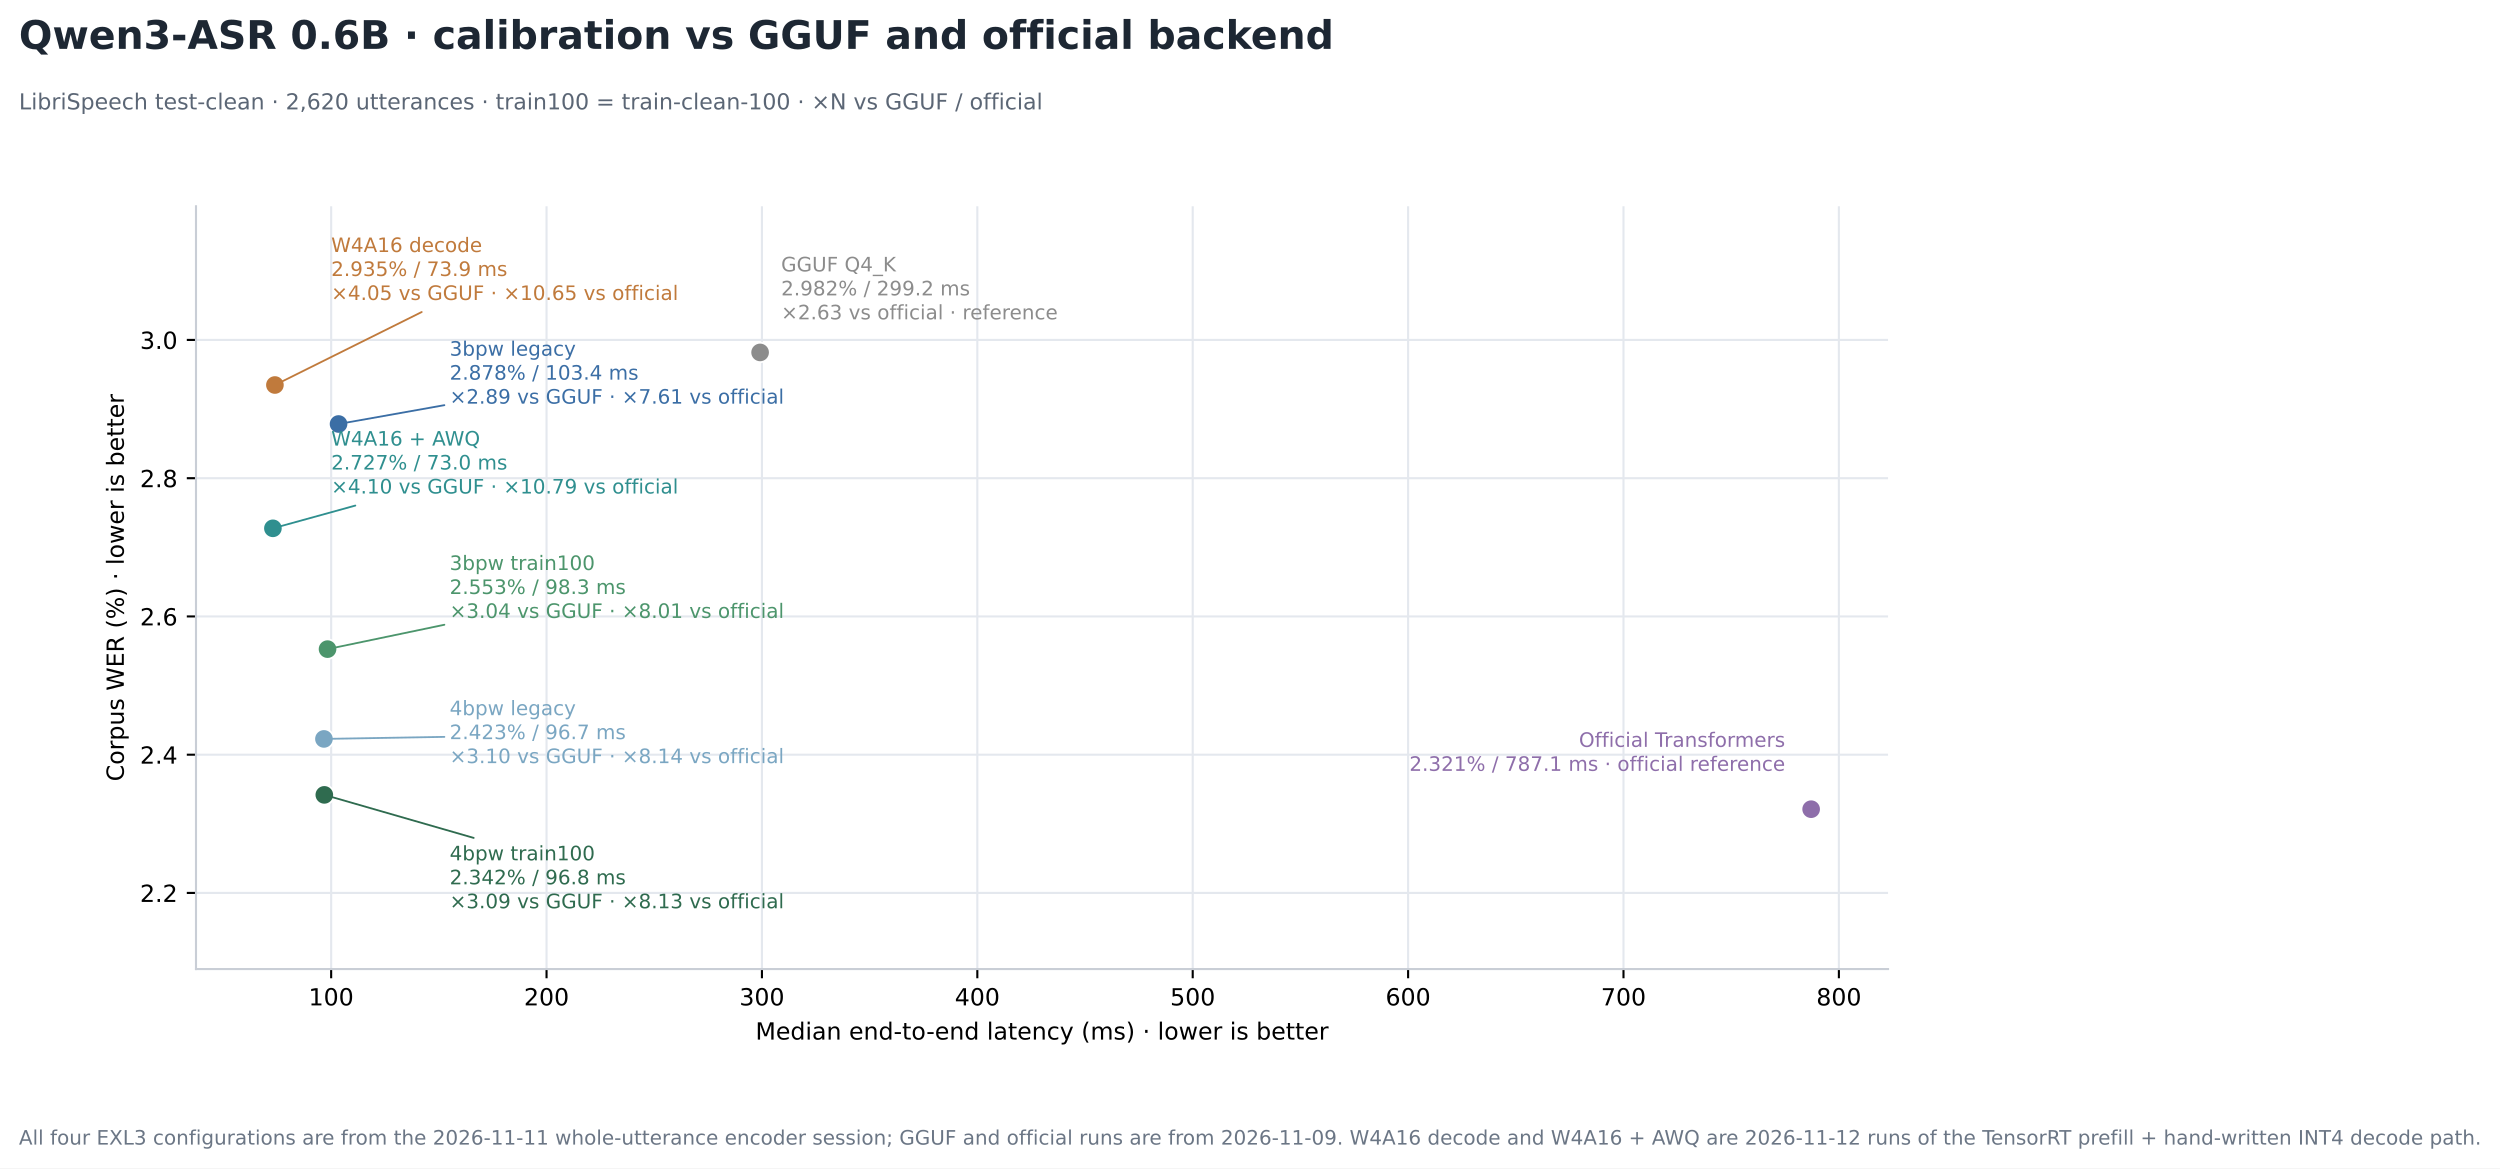
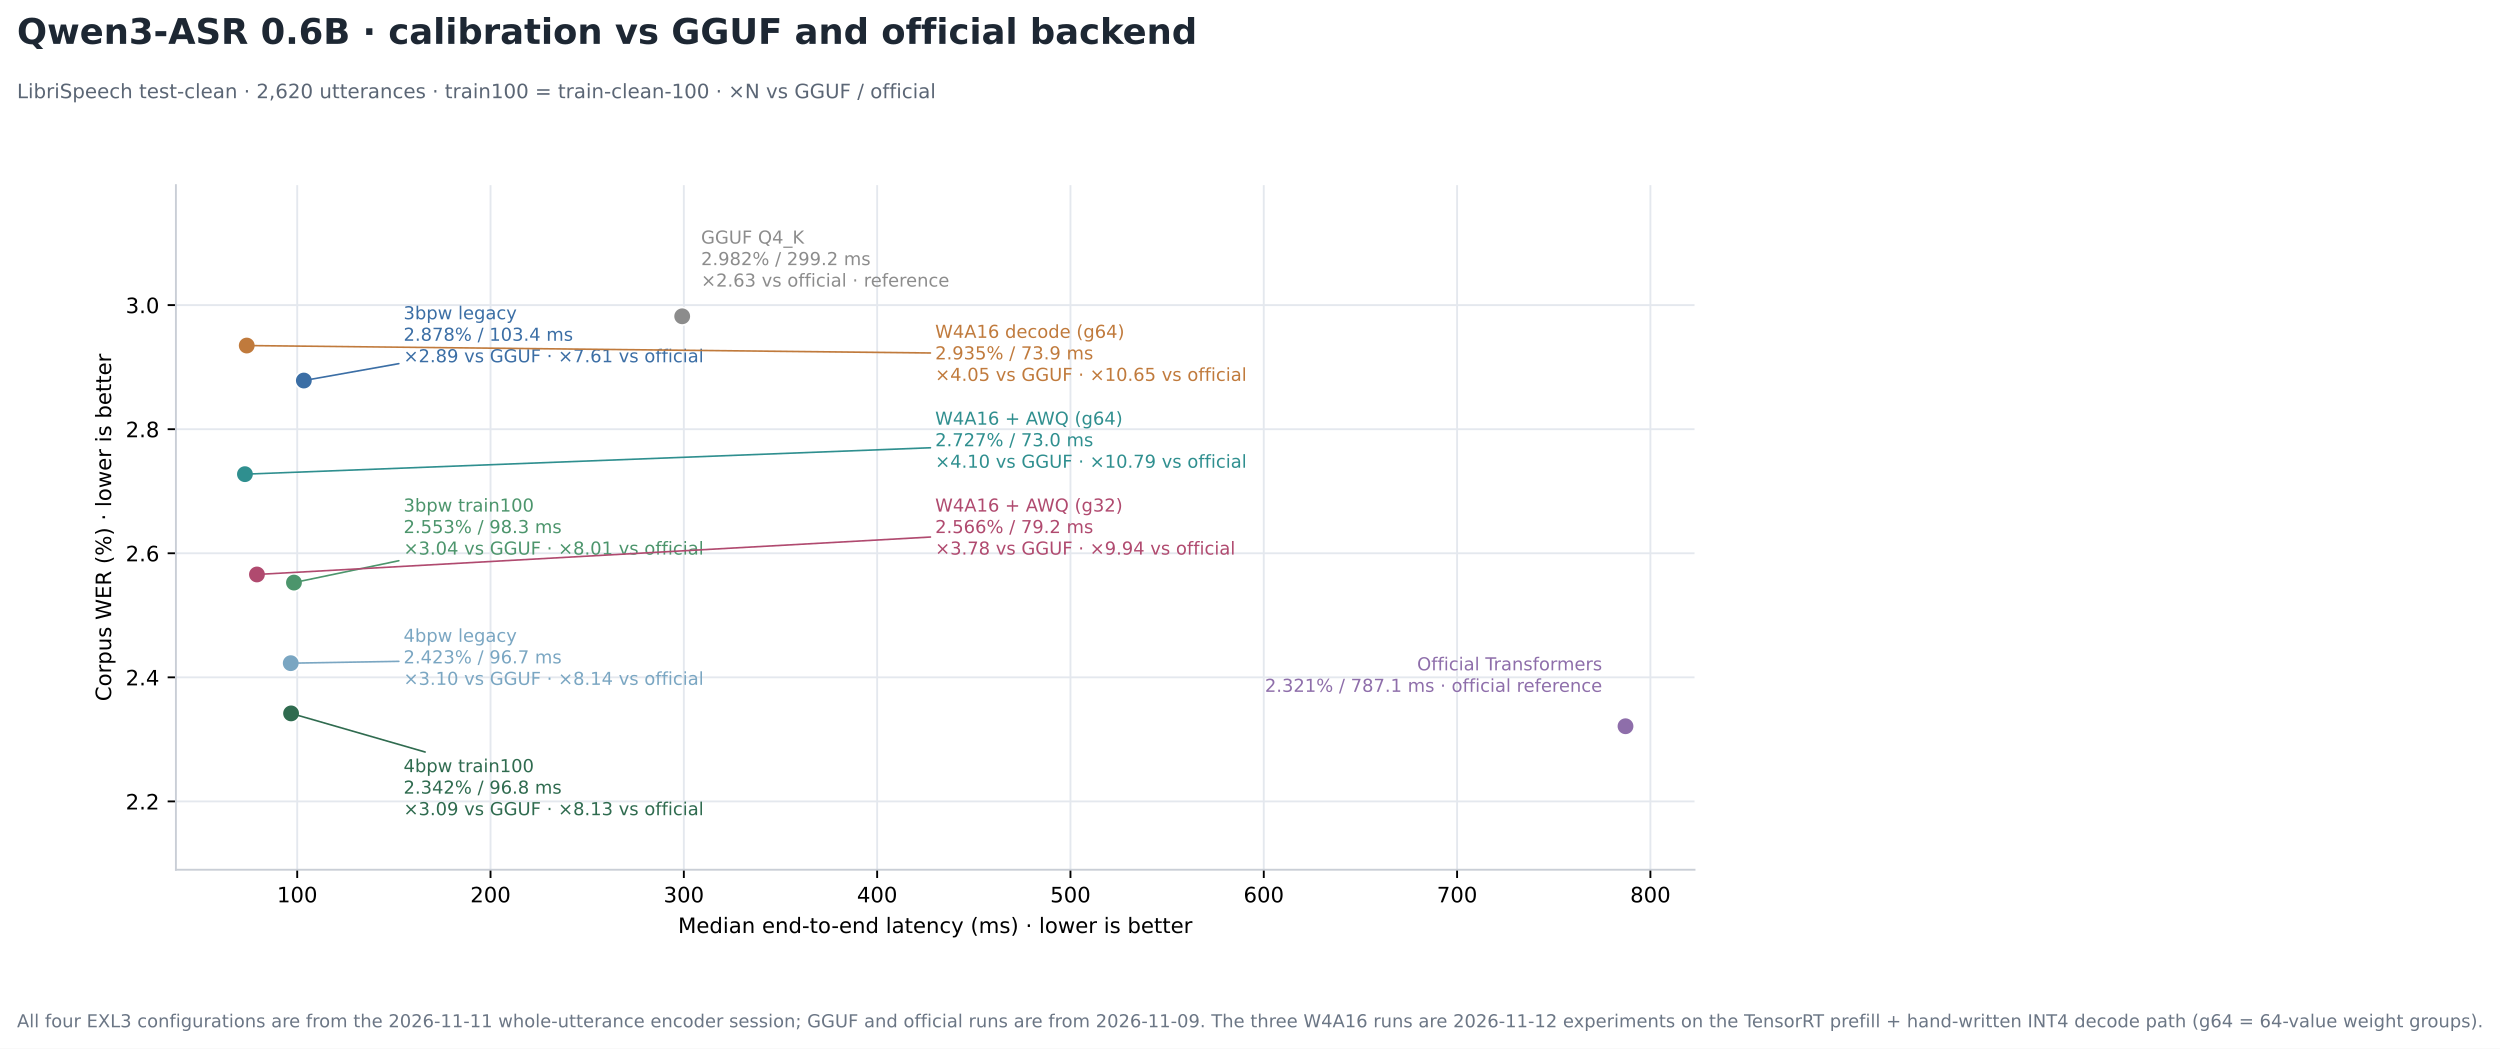
- <svg xmlns="http://www.w3.org/2000/svg" xmlns:xlink="http://www.w3.org/1999/xlink" width="951.457pt" height="444.647pt" viewBox="0 0 951.457 444.647" version="1.1">
+ <svg xmlns="http://www.w3.org/2000/svg" xmlns:xlink="http://www.w3.org/1999/xlink" width="1060.118pt" height="444.647pt" viewBox="0 0 1060.118 444.647" version="1.1">
  <defs>
    <style type="text/css">*{stroke-linejoin: round; stroke-linecap: butt}</style>
  </defs>
  <g id="figure_1">
    <g id="patch_1">
-       <path d="M 0 444.647 L 951.457 444.647 L 951.457 0 L 0 0 z " style="fill: #ffffff" />
+       <path d="M 0 444.647 L 1060.118 444.647 L 1060.118 0 L 0 0 z " style="fill: #ffffff" />
    </g>
    <g id="axes_1">
      <g id="patch_2">
        <path d="M 74.592 368.806 L 718.56 368.806 L 718.56 78.502 L 74.592 78.502 z " style="fill: #ffffff" />
      </g>
      <g id="matplotlib.axis_1">
        <g id="xtick_1">
          <g id="line2d_1">
-             <path d="M 126.031 368.806 L 126.031 78.502 " clip-path="url(#pdaee19d7d1)" style="fill: none; stroke: #e4e8ee; stroke-width: 0.8; stroke-linecap: square" />
+             <path d="M 126.031 368.806 L 126.031 78.502 " clip-path="url(#pb7c8c0ec8b)" style="fill: none; stroke: #e4e8ee; stroke-width: 0.8; stroke-linecap: square" />
          </g>
          <g id="line2d_2">
            <defs>
-               <path id="m83a5269eb4" d="M 0 0 L 0 3.5 " style="stroke: #000000; stroke-width: 0.8" />
+               <path id="mf3221d4a2a" d="M 0 0 L 0 3.5 " style="stroke: #000000; stroke-width: 0.8" />
            </defs>
            <g>
-               <use xlink:href="#m83a5269eb4" x="126.031" y="368.806" style="stroke: #000000; stroke-width: 0.8" />
+               <use xlink:href="#mf3221d4a2a" x="126.031" y="368.806" style="stroke: #000000; stroke-width: 0.8" />
            </g>
          </g>
          <g id="text_1">
            <text style="font-size: 9px; font-family: 'DejaVu Sans'; text-anchor: middle" x="126.031" y="382.644" transform="rotate(-0 126.0313 382.6435)">100</text>
          </g>
        </g>
        <g id="xtick_2">
          <g id="line2d_3">
-             <path d="M 208.005 368.806 L 208.005 78.502 " clip-path="url(#pdaee19d7d1)" style="fill: none; stroke: #e4e8ee; stroke-width: 0.8; stroke-linecap: square" />
+             <path d="M 208.005 368.806 L 208.005 78.502 " clip-path="url(#pb7c8c0ec8b)" style="fill: none; stroke: #e4e8ee; stroke-width: 0.8; stroke-linecap: square" />
          </g>
          <g id="line2d_4">
            <g>
-               <use xlink:href="#m83a5269eb4" x="208.005" y="368.806" style="stroke: #000000; stroke-width: 0.8" />
+               <use xlink:href="#mf3221d4a2a" x="208.005" y="368.806" style="stroke: #000000; stroke-width: 0.8" />
            </g>
          </g>
          <g id="text_2">
            <text style="font-size: 9px; font-family: 'DejaVu Sans'; text-anchor: middle" x="208.005" y="382.644" transform="rotate(-0 208.005 382.6435)">200</text>
          </g>
        </g>
        <g id="xtick_3">
          <g id="line2d_5">
-             <path d="M 289.979 368.806 L 289.979 78.502 " clip-path="url(#pdaee19d7d1)" style="fill: none; stroke: #e4e8ee; stroke-width: 0.8; stroke-linecap: square" />
+             <path d="M 289.979 368.806 L 289.979 78.502 " clip-path="url(#pb7c8c0ec8b)" style="fill: none; stroke: #e4e8ee; stroke-width: 0.8; stroke-linecap: square" />
          </g>
          <g id="line2d_6">
            <g>
-               <use xlink:href="#m83a5269eb4" x="289.979" y="368.806" style="stroke: #000000; stroke-width: 0.8" />
+               <use xlink:href="#mf3221d4a2a" x="289.979" y="368.806" style="stroke: #000000; stroke-width: 0.8" />
            </g>
          </g>
          <g id="text_3">
            <text style="font-size: 9px; font-family: 'DejaVu Sans'; text-anchor: middle" x="289.979" y="382.644" transform="rotate(-0 289.9786 382.6435)">300</text>
          </g>
        </g>
        <g id="xtick_4">
          <g id="line2d_7">
-             <path d="M 371.952 368.806 L 371.952 78.502 " clip-path="url(#pdaee19d7d1)" style="fill: none; stroke: #e4e8ee; stroke-width: 0.8; stroke-linecap: square" />
+             <path d="M 371.952 368.806 L 371.952 78.502 " clip-path="url(#pb7c8c0ec8b)" style="fill: none; stroke: #e4e8ee; stroke-width: 0.8; stroke-linecap: square" />
          </g>
          <g id="line2d_8">
            <g>
-               <use xlink:href="#m83a5269eb4" x="371.952" y="368.806" style="stroke: #000000; stroke-width: 0.8" />
+               <use xlink:href="#mf3221d4a2a" x="371.952" y="368.806" style="stroke: #000000; stroke-width: 0.8" />
            </g>
          </g>
          <g id="text_4">
            <text style="font-size: 9px; font-family: 'DejaVu Sans'; text-anchor: middle" x="371.952" y="382.644" transform="rotate(-0 371.9523 382.6435)">400</text>
          </g>
        </g>
        <g id="xtick_5">
          <g id="line2d_9">
-             <path d="M 453.926 368.806 L 453.926 78.502 " clip-path="url(#pdaee19d7d1)" style="fill: none; stroke: #e4e8ee; stroke-width: 0.8; stroke-linecap: square" />
+             <path d="M 453.926 368.806 L 453.926 78.502 " clip-path="url(#pb7c8c0ec8b)" style="fill: none; stroke: #e4e8ee; stroke-width: 0.8; stroke-linecap: square" />
          </g>
          <g id="line2d_10">
            <g>
-               <use xlink:href="#m83a5269eb4" x="453.926" y="368.806" style="stroke: #000000; stroke-width: 0.8" />
+               <use xlink:href="#mf3221d4a2a" x="453.926" y="368.806" style="stroke: #000000; stroke-width: 0.8" />
            </g>
          </g>
          <g id="text_5">
            <text style="font-size: 9px; font-family: 'DejaVu Sans'; text-anchor: middle" x="453.926" y="382.644" transform="rotate(-0 453.9259 382.6435)">500</text>
          </g>
        </g>
        <g id="xtick_6">
          <g id="line2d_11">
-             <path d="M 535.9 368.806 L 535.9 78.502 " clip-path="url(#pdaee19d7d1)" style="fill: none; stroke: #e4e8ee; stroke-width: 0.8; stroke-linecap: square" />
+             <path d="M 535.9 368.806 L 535.9 78.502 " clip-path="url(#pb7c8c0ec8b)" style="fill: none; stroke: #e4e8ee; stroke-width: 0.8; stroke-linecap: square" />
          </g>
          <g id="line2d_12">
            <g>
-               <use xlink:href="#m83a5269eb4" x="535.9" y="368.806" style="stroke: #000000; stroke-width: 0.8" />
+               <use xlink:href="#mf3221d4a2a" x="535.9" y="368.806" style="stroke: #000000; stroke-width: 0.8" />
            </g>
          </g>
          <g id="text_6">
            <text style="font-size: 9px; font-family: 'DejaVu Sans'; text-anchor: middle" x="535.9" y="382.644" transform="rotate(-0 535.8996 382.6435)">600</text>
          </g>
        </g>
        <g id="xtick_7">
          <g id="line2d_13">
-             <path d="M 617.873 368.806 L 617.873 78.502 " clip-path="url(#pdaee19d7d1)" style="fill: none; stroke: #e4e8ee; stroke-width: 0.8; stroke-linecap: square" />
+             <path d="M 617.873 368.806 L 617.873 78.502 " clip-path="url(#pb7c8c0ec8b)" style="fill: none; stroke: #e4e8ee; stroke-width: 0.8; stroke-linecap: square" />
          </g>
          <g id="line2d_14">
            <g>
-               <use xlink:href="#m83a5269eb4" x="617.873" y="368.806" style="stroke: #000000; stroke-width: 0.8" />
+               <use xlink:href="#mf3221d4a2a" x="617.873" y="368.806" style="stroke: #000000; stroke-width: 0.8" />
            </g>
          </g>
          <g id="text_7">
            <text style="font-size: 9px; font-family: 'DejaVu Sans'; text-anchor: middle" x="617.873" y="382.644" transform="rotate(-0 617.8732 382.6435)">700</text>
          </g>
        </g>
        <g id="xtick_8">
          <g id="line2d_15">
-             <path d="M 699.847 368.806 L 699.847 78.502 " clip-path="url(#pdaee19d7d1)" style="fill: none; stroke: #e4e8ee; stroke-width: 0.8; stroke-linecap: square" />
+             <path d="M 699.847 368.806 L 699.847 78.502 " clip-path="url(#pb7c8c0ec8b)" style="fill: none; stroke: #e4e8ee; stroke-width: 0.8; stroke-linecap: square" />
          </g>
          <g id="line2d_16">
            <g>
-               <use xlink:href="#m83a5269eb4" x="699.847" y="368.806" style="stroke: #000000; stroke-width: 0.8" />
+               <use xlink:href="#mf3221d4a2a" x="699.847" y="368.806" style="stroke: #000000; stroke-width: 0.8" />
            </g>
          </g>
          <g id="text_8">
            <text style="font-size: 9px; font-family: 'DejaVu Sans'; text-anchor: middle" x="699.847" y="382.644" transform="rotate(-0 699.8469 382.6435)">800</text>
          </g>
        </g>
        <g id="text_9">
          <text style="font-size: 9px; font-family: 'DejaVu Sans'; text-anchor: middle" x="396.576" y="395.644" transform="rotate(-0 396.576 395.6442)">Median end-to-end latency (ms) · lower is better</text>
        </g>
      </g>
      <g id="matplotlib.axis_2">
        <g id="ytick_1">
          <g id="line2d_17">
-             <path d="M 74.592 339.838 L 718.56 339.838 " clip-path="url(#pdaee19d7d1)" style="fill: none; stroke: #e4e8ee; stroke-width: 0.8; stroke-linecap: square" />
+             <path d="M 74.592 339.838 L 718.56 339.838 " clip-path="url(#pb7c8c0ec8b)" style="fill: none; stroke: #e4e8ee; stroke-width: 0.8; stroke-linecap: square" />
          </g>
          <g id="line2d_18">
            <defs>
-               <path id="mae9a9a95b6" d="M 0 0 L -3.5 0 " style="stroke: #000000; stroke-width: 0.8" />
+               <path id="m99e7ab697a" d="M 0 0 L -3.5 0 " style="stroke: #000000; stroke-width: 0.8" />
            </defs>
            <g>
-               <use xlink:href="#mae9a9a95b6" x="74.592" y="339.838" style="stroke: #000000; stroke-width: 0.8" />
+               <use xlink:href="#m99e7ab697a" x="74.592" y="339.838" style="stroke: #000000; stroke-width: 0.8" />
            </g>
          </g>
          <g id="text_10">
            <text style="font-size: 9px; font-family: 'DejaVu Sans'; text-anchor: end" x="67.592" y="343.257" transform="rotate(-0 67.592 343.2571)">2.2</text>
          </g>
        </g>
        <g id="ytick_2">
          <g id="line2d_19">
-             <path d="M 74.592 287.222 L 718.56 287.222 " clip-path="url(#pdaee19d7d1)" style="fill: none; stroke: #e4e8ee; stroke-width: 0.8; stroke-linecap: square" />
+             <path d="M 74.592 287.222 L 718.56 287.222 " clip-path="url(#pb7c8c0ec8b)" style="fill: none; stroke: #e4e8ee; stroke-width: 0.8; stroke-linecap: square" />
          </g>
          <g id="line2d_20">
            <g>
-               <use xlink:href="#mae9a9a95b6" x="74.592" y="287.222" style="stroke: #000000; stroke-width: 0.8" />
+               <use xlink:href="#m99e7ab697a" x="74.592" y="287.222" style="stroke: #000000; stroke-width: 0.8" />
            </g>
          </g>
          <g id="text_11">
            <text style="font-size: 9px; font-family: 'DejaVu Sans'; text-anchor: end" x="67.592" y="290.641" transform="rotate(-0 67.592 290.6411)">2.4</text>
          </g>
        </g>
        <g id="ytick_3">
          <g id="line2d_21">
-             <path d="M 74.592 234.606 L 718.56 234.606 " clip-path="url(#pdaee19d7d1)" style="fill: none; stroke: #e4e8ee; stroke-width: 0.8; stroke-linecap: square" />
+             <path d="M 74.592 234.606 L 718.56 234.606 " clip-path="url(#pb7c8c0ec8b)" style="fill: none; stroke: #e4e8ee; stroke-width: 0.8; stroke-linecap: square" />
          </g>
          <g id="line2d_22">
            <g>
-               <use xlink:href="#mae9a9a95b6" x="74.592" y="234.606" style="stroke: #000000; stroke-width: 0.8" />
+               <use xlink:href="#m99e7ab697a" x="74.592" y="234.606" style="stroke: #000000; stroke-width: 0.8" />
            </g>
          </g>
          <g id="text_12">
            <text style="font-size: 9px; font-family: 'DejaVu Sans'; text-anchor: end" x="67.592" y="238.025" transform="rotate(-0 67.592 238.0252)">2.6</text>
          </g>
        </g>
        <g id="ytick_4">
          <g id="line2d_23">
-             <path d="M 74.592 181.99 L 718.56 181.99 " clip-path="url(#pdaee19d7d1)" style="fill: none; stroke: #e4e8ee; stroke-width: 0.8; stroke-linecap: square" />
+             <path d="M 74.592 181.99 L 718.56 181.99 " clip-path="url(#pb7c8c0ec8b)" style="fill: none; stroke: #e4e8ee; stroke-width: 0.8; stroke-linecap: square" />
          </g>
          <g id="line2d_24">
            <g>
-               <use xlink:href="#mae9a9a95b6" x="74.592" y="181.99" style="stroke: #000000; stroke-width: 0.8" />
+               <use xlink:href="#m99e7ab697a" x="74.592" y="181.99" style="stroke: #000000; stroke-width: 0.8" />
            </g>
          </g>
          <g id="text_13">
            <text style="font-size: 9px; font-family: 'DejaVu Sans'; text-anchor: end" x="67.592" y="185.409" transform="rotate(-0 67.592 185.4092)">2.8</text>
          </g>
        </g>
        <g id="ytick_5">
          <g id="line2d_25">
-             <path d="M 74.592 129.374 L 718.56 129.374 " clip-path="url(#pdaee19d7d1)" style="fill: none; stroke: #e4e8ee; stroke-width: 0.8; stroke-linecap: square" />
+             <path d="M 74.592 129.374 L 718.56 129.374 " clip-path="url(#pb7c8c0ec8b)" style="fill: none; stroke: #e4e8ee; stroke-width: 0.8; stroke-linecap: square" />
          </g>
          <g id="line2d_26">
            <g>
-               <use xlink:href="#mae9a9a95b6" x="74.592" y="129.374" style="stroke: #000000; stroke-width: 0.8" />
+               <use xlink:href="#m99e7ab697a" x="74.592" y="129.374" style="stroke: #000000; stroke-width: 0.8" />
            </g>
          </g>
          <g id="text_14">
            <text style="font-size: 9px; font-family: 'DejaVu Sans'; text-anchor: end" x="67.592" y="132.793" transform="rotate(-0 67.592 132.7933)">3.0</text>
          </g>
        </g>
        <g id="text_15">
          <text style="font-size: 9px; font-family: 'DejaVu Sans'; text-anchor: middle" x="47.117" y="223.654" transform="rotate(-90 47.11708 223.6537)">Corpus WER (%) · lower is better</text>
        </g>
      </g>
      <g id="patch_3">
        <path d="M 74.592 368.806 L 74.592 78.502 " style="fill: none; stroke: #c9ced6; stroke-width: 0.8; stroke-linejoin: miter; stroke-linecap: square" />
      </g>
      <g id="patch_4">
        <path d="M 74.592 368.806 L 718.56 368.806 " style="fill: none; stroke: #c9ced6; stroke-width: 0.8; stroke-linejoin: miter; stroke-linecap: square" />
      </g>
      <g id="PathCollection_1">
        <defs>
-           <path id="mec0fe319bd" d="M 0 3.708 C 0.983 3.708 1.927 3.317 2.622 2.622 C 3.317 1.927 3.708 0.983 3.708 0 C 3.708 -0.983 3.317 -1.927 2.622 -2.622 C 1.927 -3.317 0.983 -3.708 0 -3.708 C -0.983 -3.708 -1.927 -3.317 -2.622 -2.622 C -3.317 -1.927 -3.708 -0.983 -3.708 0 C -3.708 0.983 -3.317 1.927 -2.622 2.622 C -1.927 3.317 -0.983 3.708 0 3.708 z " style="stroke: #ffffff; stroke-width: 0.7" />
-         </defs>
-         <g clip-path="url(#pdaee19d7d1)">
-           <use xlink:href="#mec0fe319bd" x="128.846" y="161.368" style="fill: #3b6ea5; stroke: #ffffff; stroke-width: 0.7" />
+           <path id="m278f2987a8" d="M 0 3.708 C 0.983 3.708 1.927 3.317 2.622 2.622 C 3.317 1.927 3.708 0.983 3.708 0 C 3.708 -0.983 3.317 -1.927 2.622 -2.622 C 1.927 -3.317 0.983 -3.708 0 -3.708 C -0.983 -3.708 -1.927 -3.317 -2.622 -2.622 C -3.317 -1.927 -3.708 -0.983 -3.708 0 C -3.708 0.983 -3.317 1.927 -2.622 2.622 C -1.927 3.317 -0.983 3.708 0 3.708 z " style="stroke: #ffffff; stroke-width: 0.7" />
+         </defs>
+         <g clip-path="url(#pb7c8c0ec8b)">
+           <use xlink:href="#m278f2987a8" x="128.846" y="161.368" style="fill: #3b6ea5; stroke: #ffffff; stroke-width: 0.7" />
        </g>
      </g>
      <g id="patch_5">
        <path d="M 169.114 154.201 Q 150.457 157.522 131.8 160.842 " style="fill: none; stroke: #3b6ea5; stroke-width: 0.7; stroke-linecap: round" />
      </g>
      <g id="text_16">
        <text style="font-size: 7.6px; font-family: 'DejaVu Sans'; fill: #3b6ea5" transform="translate(171.1168 135.381)">3bpw legacy</text>
        <text style="font-size: 7.6px; font-family: 'DejaVu Sans'; fill: #3b6ea5" transform="translate(171.1168 144.5025)">2.878% / 103.4 ms</text>
        <text style="font-size: 7.6px; font-family: 'DejaVu Sans'; fill: #3b6ea5" transform="translate(171.1168 153.6246)">×2.89 vs GGUF · ×7.61 vs official</text>
      </g>
      <g id="PathCollection_2">
        <defs>
-           <path id="me4fff98184" d="M 0 3.708 C 0.983 3.708 1.927 3.317 2.622 2.622 C 3.317 1.927 3.708 0.983 3.708 0 C 3.708 -0.983 3.317 -1.927 2.622 -2.622 C 1.927 -3.317 0.983 -3.708 0 -3.708 C -0.983 -3.708 -1.927 -3.317 -2.622 -2.622 C -3.317 -1.927 -3.708 -0.983 -3.708 0 C -3.708 0.983 -3.317 1.927 -2.622 2.622 C -1.927 3.317 -0.983 3.708 0 3.708 z " style="stroke: #ffffff; stroke-width: 0.7" />
-         </defs>
-         <g clip-path="url(#pdaee19d7d1)">
-           <use xlink:href="#me4fff98184" x="124.654" y="247.047" style="fill: #4c956c; stroke: #ffffff; stroke-width: 0.7" />
+           <path id="m6a870e6490" d="M 0 3.708 C 0.983 3.708 1.927 3.317 2.622 2.622 C 3.317 1.927 3.708 0.983 3.708 0 C 3.708 -0.983 3.317 -1.927 2.622 -2.622 C 1.927 -3.317 0.983 -3.708 0 -3.708 C -0.983 -3.708 -1.927 -3.317 -2.622 -2.622 C -3.317 -1.927 -3.708 -0.983 -3.708 0 C -3.708 0.983 -3.317 1.927 -2.622 2.622 C -1.927 3.317 -0.983 3.708 0 3.708 z " style="stroke: #ffffff; stroke-width: 0.7" />
+         </defs>
+         <g clip-path="url(#pb7c8c0ec8b)">
+           <use xlink:href="#m6a870e6490" x="124.654" y="247.047" style="fill: #4c956c; stroke: #ffffff; stroke-width: 0.7" />
        </g>
      </g>
      <g id="patch_6">
        <path d="M 169.116 237.769 Q 148.355 242.101 127.593 246.434 " style="fill: none; stroke: #4c956c; stroke-width: 0.7; stroke-linecap: round" />
      </g>
      <g id="text_17">
        <text style="font-size: 7.6px; font-family: 'DejaVu Sans'; fill: #4c956c" transform="translate(171.1168 216.9358)">3bpw train100</text>
        <text style="font-size: 7.6px; font-family: 'DejaVu Sans'; fill: #4c956c" transform="translate(171.1168 226.0573)">2.553% / 98.3 ms</text>
        <text style="font-size: 7.6px; font-family: 'DejaVu Sans'; fill: #4c956c" transform="translate(171.1168 235.1793)">×3.04 vs GGUF · ×8.01 vs official</text>
      </g>
      <g id="PathCollection_3">
        <defs>
-           <path id="me5f224b54e" d="M 0 3.708 C 0.983 3.708 1.927 3.317 2.622 2.622 C 3.317 1.927 3.708 0.983 3.708 0 C 3.708 -0.983 3.317 -1.927 2.622 -2.622 C 1.927 -3.317 0.983 -3.708 0 -3.708 C -0.983 -3.708 -1.927 -3.317 -2.622 -2.622 C -3.317 -1.927 -3.708 -0.983 -3.708 0 C -3.708 0.983 -3.317 1.927 -2.622 2.622 C -1.927 3.317 -0.983 3.708 0 3.708 z " style="stroke: #ffffff; stroke-width: 0.7" />
-         </defs>
-         <g clip-path="url(#pdaee19d7d1)">
-           <use xlink:href="#me5f224b54e" x="123.288" y="281.22" style="fill: #7aa6c2; stroke: #ffffff; stroke-width: 0.7" />
+           <path id="m9025dc3f6b" d="M 0 3.708 C 0.983 3.708 1.927 3.317 2.622 2.622 C 3.317 1.927 3.708 0.983 3.708 0 C 3.708 -0.983 3.317 -1.927 2.622 -2.622 C 1.927 -3.317 0.983 -3.708 0 -3.708 C -0.983 -3.708 -1.927 -3.317 -2.622 -2.622 C -3.317 -1.927 -3.708 -0.983 -3.708 0 C -3.708 0.983 -3.317 1.927 -2.622 2.622 C -1.927 3.317 -0.983 3.708 0 3.708 z " style="stroke: #ffffff; stroke-width: 0.7" />
+         </defs>
+         <g clip-path="url(#pb7c8c0ec8b)">
+           <use xlink:href="#m9025dc3f6b" x="123.288" y="281.22" style="fill: #7aa6c2; stroke: #ffffff; stroke-width: 0.7" />
        </g>
      </g>
      <g id="patch_7">
        <path d="M 169.118 280.442 Q 147.704 280.806 126.289 281.169 " style="fill: none; stroke: #7aa6c2; stroke-width: 0.7; stroke-linecap: round" />
      </g>
      <g id="text_18">
        <text style="font-size: 7.6px; font-family: 'DejaVu Sans'; fill: #7aa6c2" transform="translate(171.1168 272.1825)">4bpw legacy</text>
        <text style="font-size: 7.6px; font-family: 'DejaVu Sans'; fill: #7aa6c2" transform="translate(171.1168 281.304)">2.423% / 96.7 ms</text>
        <text style="font-size: 7.6px; font-family: 'DejaVu Sans'; fill: #7aa6c2" transform="translate(171.1168 290.4261)">×3.10 vs GGUF · ×8.14 vs official</text>
      </g>
      <g id="PathCollection_4">
        <defs>
-           <path id="mab324fdf4c" d="M 0 3.708 C 0.983 3.708 1.927 3.317 2.622 2.622 C 3.317 1.927 3.708 0.983 3.708 0 C 3.708 -0.983 3.317 -1.927 2.622 -2.622 C 1.927 -3.317 0.983 -3.708 0 -3.708 C -0.983 -3.708 -1.927 -3.317 -2.622 -2.622 C -3.317 -1.927 -3.708 -0.983 -3.708 0 C -3.708 0.983 -3.317 1.927 -2.622 2.622 C -1.927 3.317 -0.983 3.708 0 3.708 z " style="stroke: #ffffff; stroke-width: 0.7" />
-         </defs>
-         <g clip-path="url(#pdaee19d7d1)">
-           <use xlink:href="#mab324fdf4c" x="123.43" y="302.516" style="fill: #2f6b4f; stroke: #ffffff; stroke-width: 0.7" />
+           <path id="m90f51d2094" d="M 0 3.708 C 0.983 3.708 1.927 3.317 2.622 2.622 C 3.317 1.927 3.708 0.983 3.708 0 C 3.708 -0.983 3.317 -1.927 2.622 -2.622 C 1.927 -3.317 0.983 -3.708 0 -3.708 C -0.983 -3.708 -1.927 -3.317 -2.622 -2.622 C -3.317 -1.927 -3.708 -0.983 -3.708 0 C -3.708 0.983 -3.317 1.927 -2.622 2.622 C -1.927 3.317 -0.983 3.708 0 3.708 z " style="stroke: #ffffff; stroke-width: 0.7" />
+         </defs>
+         <g clip-path="url(#pb7c8c0ec8b)">
+           <use xlink:href="#m90f51d2094" x="123.43" y="302.516" style="fill: #2f6b4f; stroke: #ffffff; stroke-width: 0.7" />
        </g>
      </g>
      <g id="patch_8">
        <path d="M 180.272 318.893 Q 153.293 311.12 126.313 303.346 " style="fill: none; stroke: #2f6b4f; stroke-width: 0.7; stroke-linecap: round" />
      </g>
      <g id="text_19">
        <text style="font-size: 7.6px; font-family: 'DejaVu Sans'; fill: #2f6b4f" transform="translate(171.1168 327.4293)">4bpw train100</text>
        <text style="font-size: 7.6px; font-family: 'DejaVu Sans'; fill: #2f6b4f" transform="translate(171.1168 336.5508)">2.342% / 96.8 ms</text>
        <text style="font-size: 7.6px; font-family: 'DejaVu Sans'; fill: #2f6b4f" transform="translate(171.1168 345.6729)">×3.09 vs GGUF · ×8.13 vs official</text>
      </g>
      <g id="PathCollection_5">
        <defs>
-           <path id="m8c57771c25" d="M 0 3.708 C 0.983 3.708 1.927 3.317 2.622 2.622 C 3.317 1.927 3.708 0.983 3.708 0 C 3.708 -0.983 3.317 -1.927 2.622 -2.622 C 1.927 -3.317 0.983 -3.708 0 -3.708 C -0.983 -3.708 -1.927 -3.317 -2.622 -2.622 C -3.317 -1.927 -3.708 -0.983 -3.708 0 C -3.708 0.983 -3.317 1.927 -2.622 2.622 C -1.927 3.317 -0.983 3.708 0 3.708 z " style="stroke: #ffffff; stroke-width: 0.7" />
-         </defs>
-         <g clip-path="url(#pdaee19d7d1)">
-           <use xlink:href="#m8c57771c25" x="104.628" y="146.527" style="fill: #c07a3c; stroke: #ffffff; stroke-width: 0.7" />
+           <path id="mec39806205" d="M 0 3.708 C 0.983 3.708 1.927 3.317 2.622 2.622 C 3.317 1.927 3.708 0.983 3.708 0 C 3.708 -0.983 3.317 -1.927 2.622 -2.622 C 1.927 -3.317 0.983 -3.708 0 -3.708 C -0.983 -3.708 -1.927 -3.317 -2.622 -2.622 C -3.317 -1.927 -3.708 -0.983 -3.708 0 C -3.708 0.983 -3.317 1.927 -2.622 2.622 C -1.927 3.317 -0.983 3.708 0 3.708 z " style="stroke: #ffffff; stroke-width: 0.7" />
+         </defs>
+         <g clip-path="url(#pb7c8c0ec8b)">
+           <use xlink:href="#mec39806205" x="104.628" y="146.527" style="fill: #c07a3c; stroke: #ffffff; stroke-width: 0.7" />
        </g>
      </g>
      <g id="patch_9">
-         <path d="M 160.492 118.75 Q 133.902 131.972 107.312 145.193 " style="fill: none; stroke: #c07a3c; stroke-width: 0.7; stroke-linecap: round" />
+         <path d="M 394.545 149.681 Q 251.089 148.12 107.632 146.56 " style="fill: none; stroke: #c07a3c; stroke-width: 0.7; stroke-linecap: round" />
      </g>
      <g id="text_20">
-         <text style="font-size: 7.6px; font-family: 'DejaVu Sans'; fill: #c07a3c" transform="translate(126.0313 95.91907)">W4A16 decode</text>
-         <text style="font-size: 7.6px; font-family: 'DejaVu Sans'; fill: #c07a3c" transform="translate(126.0313 105.0406)">2.935% / 73.9 ms</text>
-         <text style="font-size: 7.6px; font-family: 'DejaVu Sans'; fill: #c07a3c" transform="translate(126.0313 114.1626)">×4.05 vs GGUF · ×10.65 vs official</text>
+         <text style="font-size: 7.6px; font-family: 'DejaVu Sans'; fill: #c07a3c" transform="translate(396.5444 143.2734)">W4A16 decode (g64)</text>
+         <text style="font-size: 7.6px; font-family: 'DejaVu Sans'; fill: #c07a3c" transform="translate(396.5444 152.3949)">2.935% / 73.9 ms</text>
+         <text style="font-size: 7.6px; font-family: 'DejaVu Sans'; fill: #c07a3c" transform="translate(396.5444 161.517)">×4.05 vs GGUF · ×10.65 vs official</text>
      </g>
      <g id="PathCollection_6">
        <defs>
-           <path id="mdd4e4d5bc2" d="M 0 3.708 C 0.983 3.708 1.927 3.317 2.622 2.622 C 3.317 1.927 3.708 0.983 3.708 0 C 3.708 -0.983 3.317 -1.927 2.622 -2.622 C 1.927 -3.317 0.983 -3.708 0 -3.708 C -0.983 -3.708 -1.927 -3.317 -2.622 -2.622 C -3.317 -1.927 -3.708 -0.983 -3.708 0 C -3.708 0.983 -3.317 1.927 -2.622 2.622 C -1.927 3.317 -0.983 3.708 0 3.708 z " style="stroke: #ffffff; stroke-width: 0.7" />
-         </defs>
-         <g clip-path="url(#pdaee19d7d1)">
-           <use xlink:href="#mdd4e4d5bc2" x="103.863" y="201.069" style="fill: #2f8f8f; stroke: #ffffff; stroke-width: 0.7" />
+           <path id="m87ba175e83" d="M 0 3.708 C 0.983 3.708 1.927 3.317 2.622 2.622 C 3.317 1.927 3.708 0.983 3.708 0 C 3.708 -0.983 3.317 -1.927 2.622 -2.622 C 1.927 -3.317 0.983 -3.708 0 -3.708 C -0.983 -3.708 -1.927 -3.317 -2.622 -2.622 C -3.317 -1.927 -3.708 -0.983 -3.708 0 C -3.708 0.983 -3.317 1.927 -2.622 2.622 C -1.927 3.317 -0.983 3.708 0 3.708 z " style="stroke: #ffffff; stroke-width: 0.7" />
+         </defs>
+         <g clip-path="url(#pb7c8c0ec8b)">
+           <use xlink:href="#m87ba175e83" x="103.863" y="201.069" style="fill: #2f8f8f; stroke: #ffffff; stroke-width: 0.7" />
        </g>
      </g>
      <g id="patch_10">
-         <path d="M 135.224 192.411 Q 120.989 196.341 106.754 200.271 " style="fill: none; stroke: #2f8f8f; stroke-width: 0.7; stroke-linecap: round" />
+         <path d="M 394.542 189.872 Q 250.7 195.412 106.857 200.953 " style="fill: none; stroke: #2f8f8f; stroke-width: 0.7; stroke-linecap: round" />
      </g>
      <g id="text_21">
-         <text style="font-size: 7.6px; font-family: 'DejaVu Sans'; fill: #2f8f8f" transform="translate(126.0313 169.5811)">W4A16 + AWQ</text>
-         <text style="font-size: 7.6px; font-family: 'DejaVu Sans'; fill: #2f8f8f" transform="translate(126.0313 178.7026)">2.727% / 73.0 ms</text>
-         <text style="font-size: 7.6px; font-family: 'DejaVu Sans'; fill: #2f8f8f" transform="translate(126.0313 187.8247)">×4.10 vs GGUF · ×10.79 vs official</text>
+         <text style="font-size: 7.6px; font-family: 'DejaVu Sans'; fill: #2f8f8f" transform="translate(396.5444 180.1043)">W4A16 + AWQ (g64)</text>
+         <text style="font-size: 7.6px; font-family: 'DejaVu Sans'; fill: #2f8f8f" transform="translate(396.5444 189.2258)">2.727% / 73.0 ms</text>
+         <text style="font-size: 7.6px; font-family: 'DejaVu Sans'; fill: #2f8f8f" transform="translate(396.5444 198.3479)">×4.10 vs GGUF · ×10.79 vs official</text>
      </g>
      <g id="PathCollection_7">
        <defs>
-           <path id="mef5d8d383e" d="M 0 3.708 C 0.983 3.708 1.927 3.317 2.622 2.622 C 3.317 1.927 3.708 0.983 3.708 0 C 3.708 -0.983 3.317 -1.927 2.622 -2.622 C 1.927 -3.317 0.983 -3.708 0 -3.708 C -0.983 -3.708 -1.927 -3.317 -2.622 -2.622 C -3.317 -1.927 -3.708 -0.983 -3.708 0 C -3.708 0.983 -3.317 1.927 -2.622 2.622 C -1.927 3.317 -0.983 3.708 0 3.708 z " style="stroke: #ffffff; stroke-width: 0.7" />
-         </defs>
-         <g clip-path="url(#pdaee19d7d1)">
-           <use xlink:href="#mef5d8d383e" x="289.283" y="134.129" style="fill: #8c8c8c; stroke: #ffffff; stroke-width: 0.7" />
-         </g>
+           <path id="mb944eed367" d="M 0 3.708 C 0.983 3.708 1.927 3.317 2.622 2.622 C 3.317 1.927 3.708 0.983 3.708 0 C 3.708 -0.983 3.317 -1.927 2.622 -2.622 C 1.927 -3.317 0.983 -3.708 0 -3.708 C -0.983 -3.708 -1.927 -3.317 -2.622 -2.622 C -3.317 -1.927 -3.708 -0.983 -3.708 0 C -3.708 0.983 -3.317 1.927 -2.622 2.622 C -1.927 3.317 -0.983 3.708 0 3.708 z " style="stroke: #ffffff; stroke-width: 0.7" />
+         </defs>
+         <g clip-path="url(#pb7c8c0ec8b)">
+           <use xlink:href="#mb944eed367" x="108.957" y="243.601" style="fill: #b04a6f; stroke: #ffffff; stroke-width: 0.7" />
+         </g>
+       </g>
+       <g id="patch_11">
+         <path d="M 394.545 227.728 Q 253.248 235.581 111.951 243.435 " style="fill: none; stroke: #b04a6f; stroke-width: 0.7; stroke-linecap: round" />
      </g>
      <g id="text_22">
+         <text style="font-size: 7.6px; font-family: 'DejaVu Sans'; fill: #b04a6f" transform="translate(396.5444 216.9355)">W4A16 + AWQ (g32)</text>
+         <text style="font-size: 7.6px; font-family: 'DejaVu Sans'; fill: #b04a6f" transform="translate(396.5444 226.057)">2.566% / 79.2 ms</text>
+         <text style="font-size: 7.6px; font-family: 'DejaVu Sans'; fill: #b04a6f" transform="translate(396.5444 235.179)">×3.78 vs GGUF · ×9.94 vs official</text>
+       </g>
+       <g id="PathCollection_8">
+         <defs>
+           <path id="mfe86c13fcd" d="M 0 3.708 C 0.983 3.708 1.927 3.317 2.622 2.622 C 3.317 1.927 3.708 0.983 3.708 0 C 3.708 -0.983 3.317 -1.927 2.622 -2.622 C 1.927 -3.317 0.983 -3.708 0 -3.708 C -0.983 -3.708 -1.927 -3.317 -2.622 -2.622 C -3.317 -1.927 -3.708 -0.983 -3.708 0 C -3.708 0.983 -3.317 1.927 -2.622 2.622 C -1.927 3.317 -0.983 3.708 0 3.708 z " style="stroke: #ffffff; stroke-width: 0.7" />
+         </defs>
+         <g clip-path="url(#pb7c8c0ec8b)">
+           <use xlink:href="#mfe86c13fcd" x="289.283" y="134.129" style="fill: #8c8c8c; stroke: #ffffff; stroke-width: 0.7" />
+         </g>
+       </g>
+       <g id="text_23">
        <text style="font-size: 7.6px; font-family: 'DejaVu Sans'; fill: #8c8c8c" transform="translate(297.2832 103.2987)">GGUF Q4_K</text>
        <text style="font-size: 7.6px; font-family: 'DejaVu Sans'; fill: #8c8c8c" transform="translate(297.2832 112.4202)">2.982% / 299.2 ms</text>
        <text style="font-size: 7.6px; font-family: 'DejaVu Sans'; fill: #8c8c8c" transform="translate(297.2832 121.5422)">×2.63 vs official · reference</text>
      </g>
-       <g id="PathCollection_8">
-         <defs>
-           <path id="ma28653a66a" d="M 0 3.708 C 0.983 3.708 1.927 3.317 2.622 2.622 C 3.317 1.927 3.708 0.983 3.708 0 C 3.708 -0.983 3.317 -1.927 2.622 -2.622 C 1.927 -3.317 0.983 -3.708 0 -3.708 C -0.983 -3.708 -1.927 -3.317 -2.622 -2.622 C -3.317 -1.927 -3.708 -0.983 -3.708 0 C -3.708 0.983 -3.317 1.927 -2.622 2.622 C -1.927 3.317 -0.983 3.708 0 3.708 z " style="stroke: #ffffff; stroke-width: 0.7" />
-         </defs>
-         <g clip-path="url(#pdaee19d7d1)">
-           <use xlink:href="#ma28653a66a" x="689.289" y="307.964" style="fill: #8e6eaa; stroke: #ffffff; stroke-width: 0.7" />
-         </g>
-       </g>
-       <g id="text_23">
+       <g id="PathCollection_9">
+         <defs>
+           <path id="md2a2fef020" d="M 0 3.708 C 0.983 3.708 1.927 3.317 2.622 2.622 C 3.317 1.927 3.708 0.983 3.708 0 C 3.708 -0.983 3.317 -1.927 2.622 -2.622 C 1.927 -3.317 0.983 -3.708 0 -3.708 C -0.983 -3.708 -1.927 -3.317 -2.622 -2.622 C -3.317 -1.927 -3.708 -0.983 -3.708 0 C -3.708 0.983 -3.317 1.927 -2.622 2.622 C -1.927 3.317 -0.983 3.708 0 3.708 z " style="stroke: #ffffff; stroke-width: 0.7" />
+         </defs>
+         <g clip-path="url(#pb7c8c0ec8b)">
+           <use xlink:href="#md2a2fef020" x="689.289" y="307.964" style="fill: #8e6eaa; stroke: #ffffff; stroke-width: 0.7" />
+         </g>
+       </g>
+       <g id="text_24">
        <text style="font-size: 7.6px; font-family: 'DejaVu Sans'; fill: #8e6eaa" transform="translate(600.922 284.2549)">Official Transformers</text>
        <text style="font-size: 7.6px; font-family: 'DejaVu Sans'; fill: #8e6eaa" transform="translate(536.3755 293.377)">2.321% / 787.1 ms · official reference</text>
      </g>
    </g>
-     <g id="text_24">
+     <g id="text_25">
      <text style="font-weight: 700; font-size: 15px; font-family: 'DejaVu Sans'; text-anchor: start; fill: #1d2733" x="7.2" y="18.598" transform="rotate(-0 7.2 18.59766)">Qwen3-ASR 0.6B · calibration vs GGUF and official backend</text>
    </g>
-     <g id="text_25">
+     <g id="text_26">
      <text style="font-size: 8.4px; font-family: 'DejaVu Sans'; text-anchor: start; fill: #5b6675" x="7.2" y="41.638" transform="rotate(-0 7.2 41.63766)">LibriSpeech test-clean · 2,620 utterances · train100 = train-clean-100 · ×N vs GGUF / official</text>
    </g>
-     <g id="text_26">
-       <text style="font-size: 7.6px; font-family: 'DejaVu Sans'; text-anchor: start; fill: #6b7685" x="7.2" y="435.622" transform="rotate(-0 7.2 435.6217)">All four EXL3 configurations are from the 2026-11-11 whole-utterance encoder session; GGUF and official runs are from 2026-11-09. W4A16 decode and W4A16 + AWQ are 2026-11-12 runs of the TensorRT prefill + hand-written INT4 decode path.</text>
+     <g id="text_27">
+       <text style="font-size: 7.6px; font-family: 'DejaVu Sans'; text-anchor: start; fill: #6b7685" x="7.2" y="435.622" transform="rotate(-0 7.2 435.6217)">All four EXL3 configurations are from the 2026-11-11 whole-utterance encoder session; GGUF and official runs are from 2026-11-09. The three W4A16 runs are 2026-11-12 experiments on the TensorRT prefill + hand-written INT4 decode path (g64 = 64-value weight groups).</text>
    </g>
  </g>
  <defs>
-     <clipPath id="pdaee19d7d1">
+     <clipPath id="pb7c8c0ec8b">
      <rect x="74.592" y="78.502" width="643.968" height="290.304" />
    </clipPath>
  </defs>
</svg>
